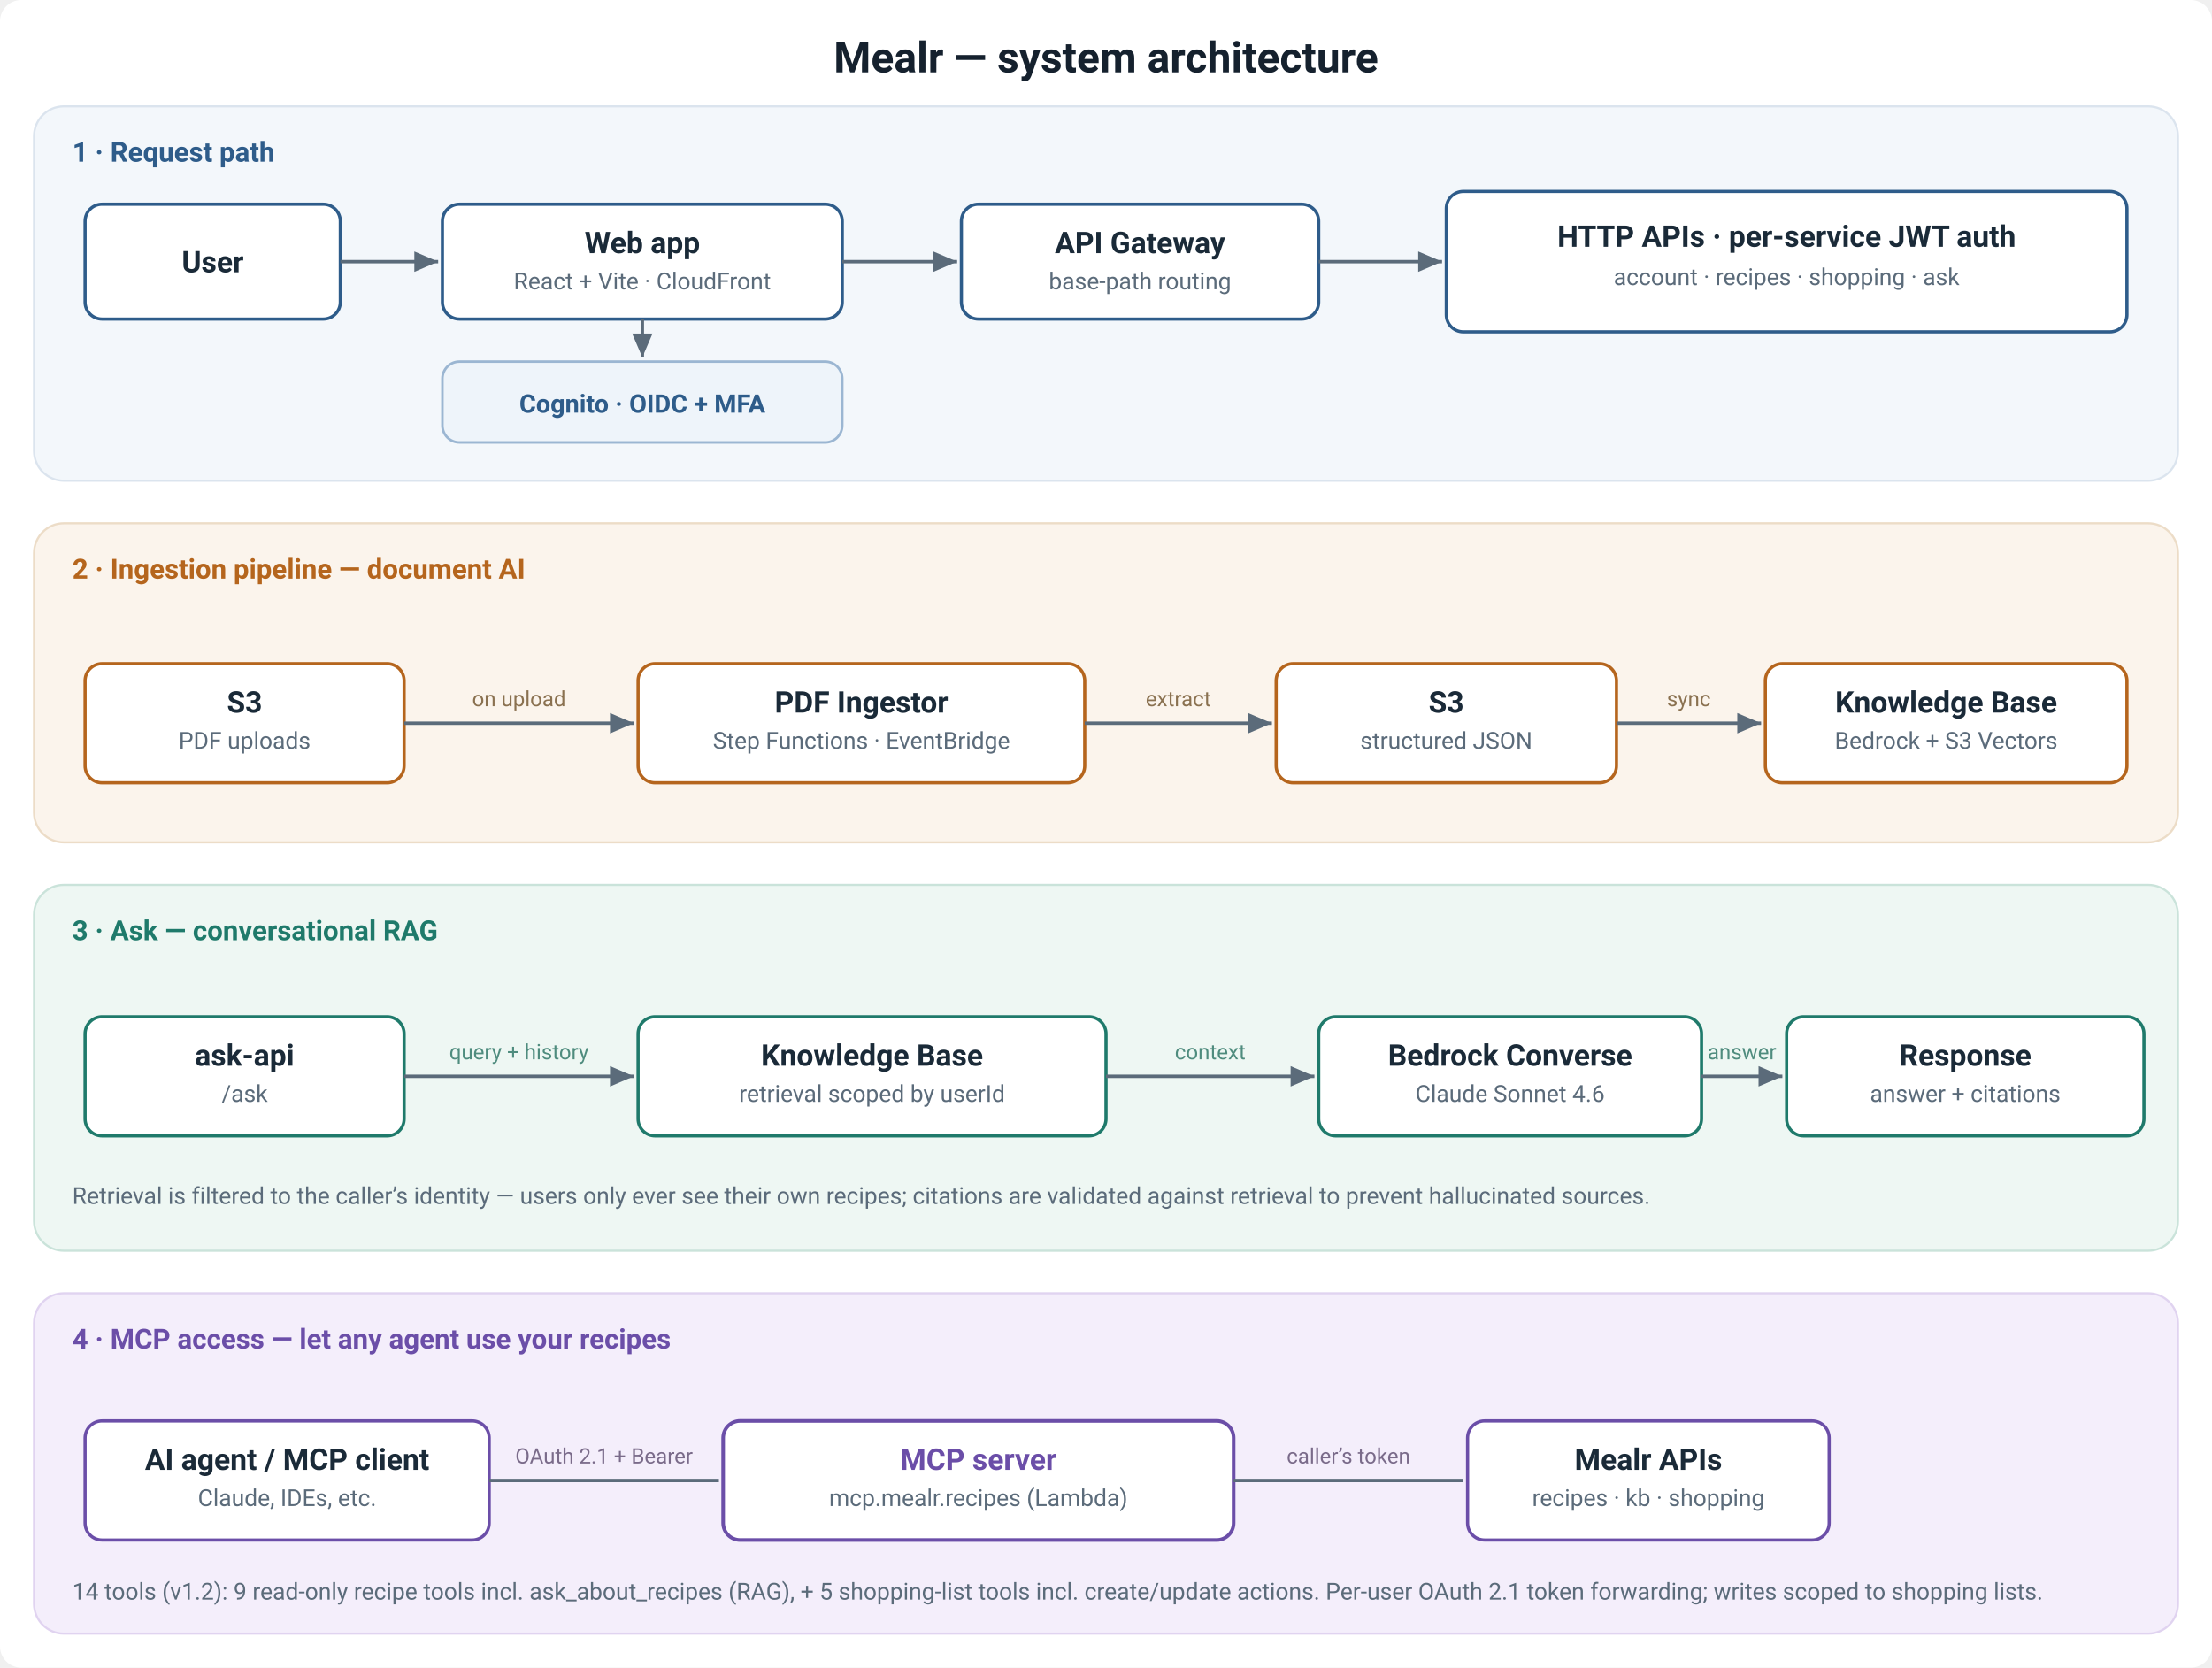
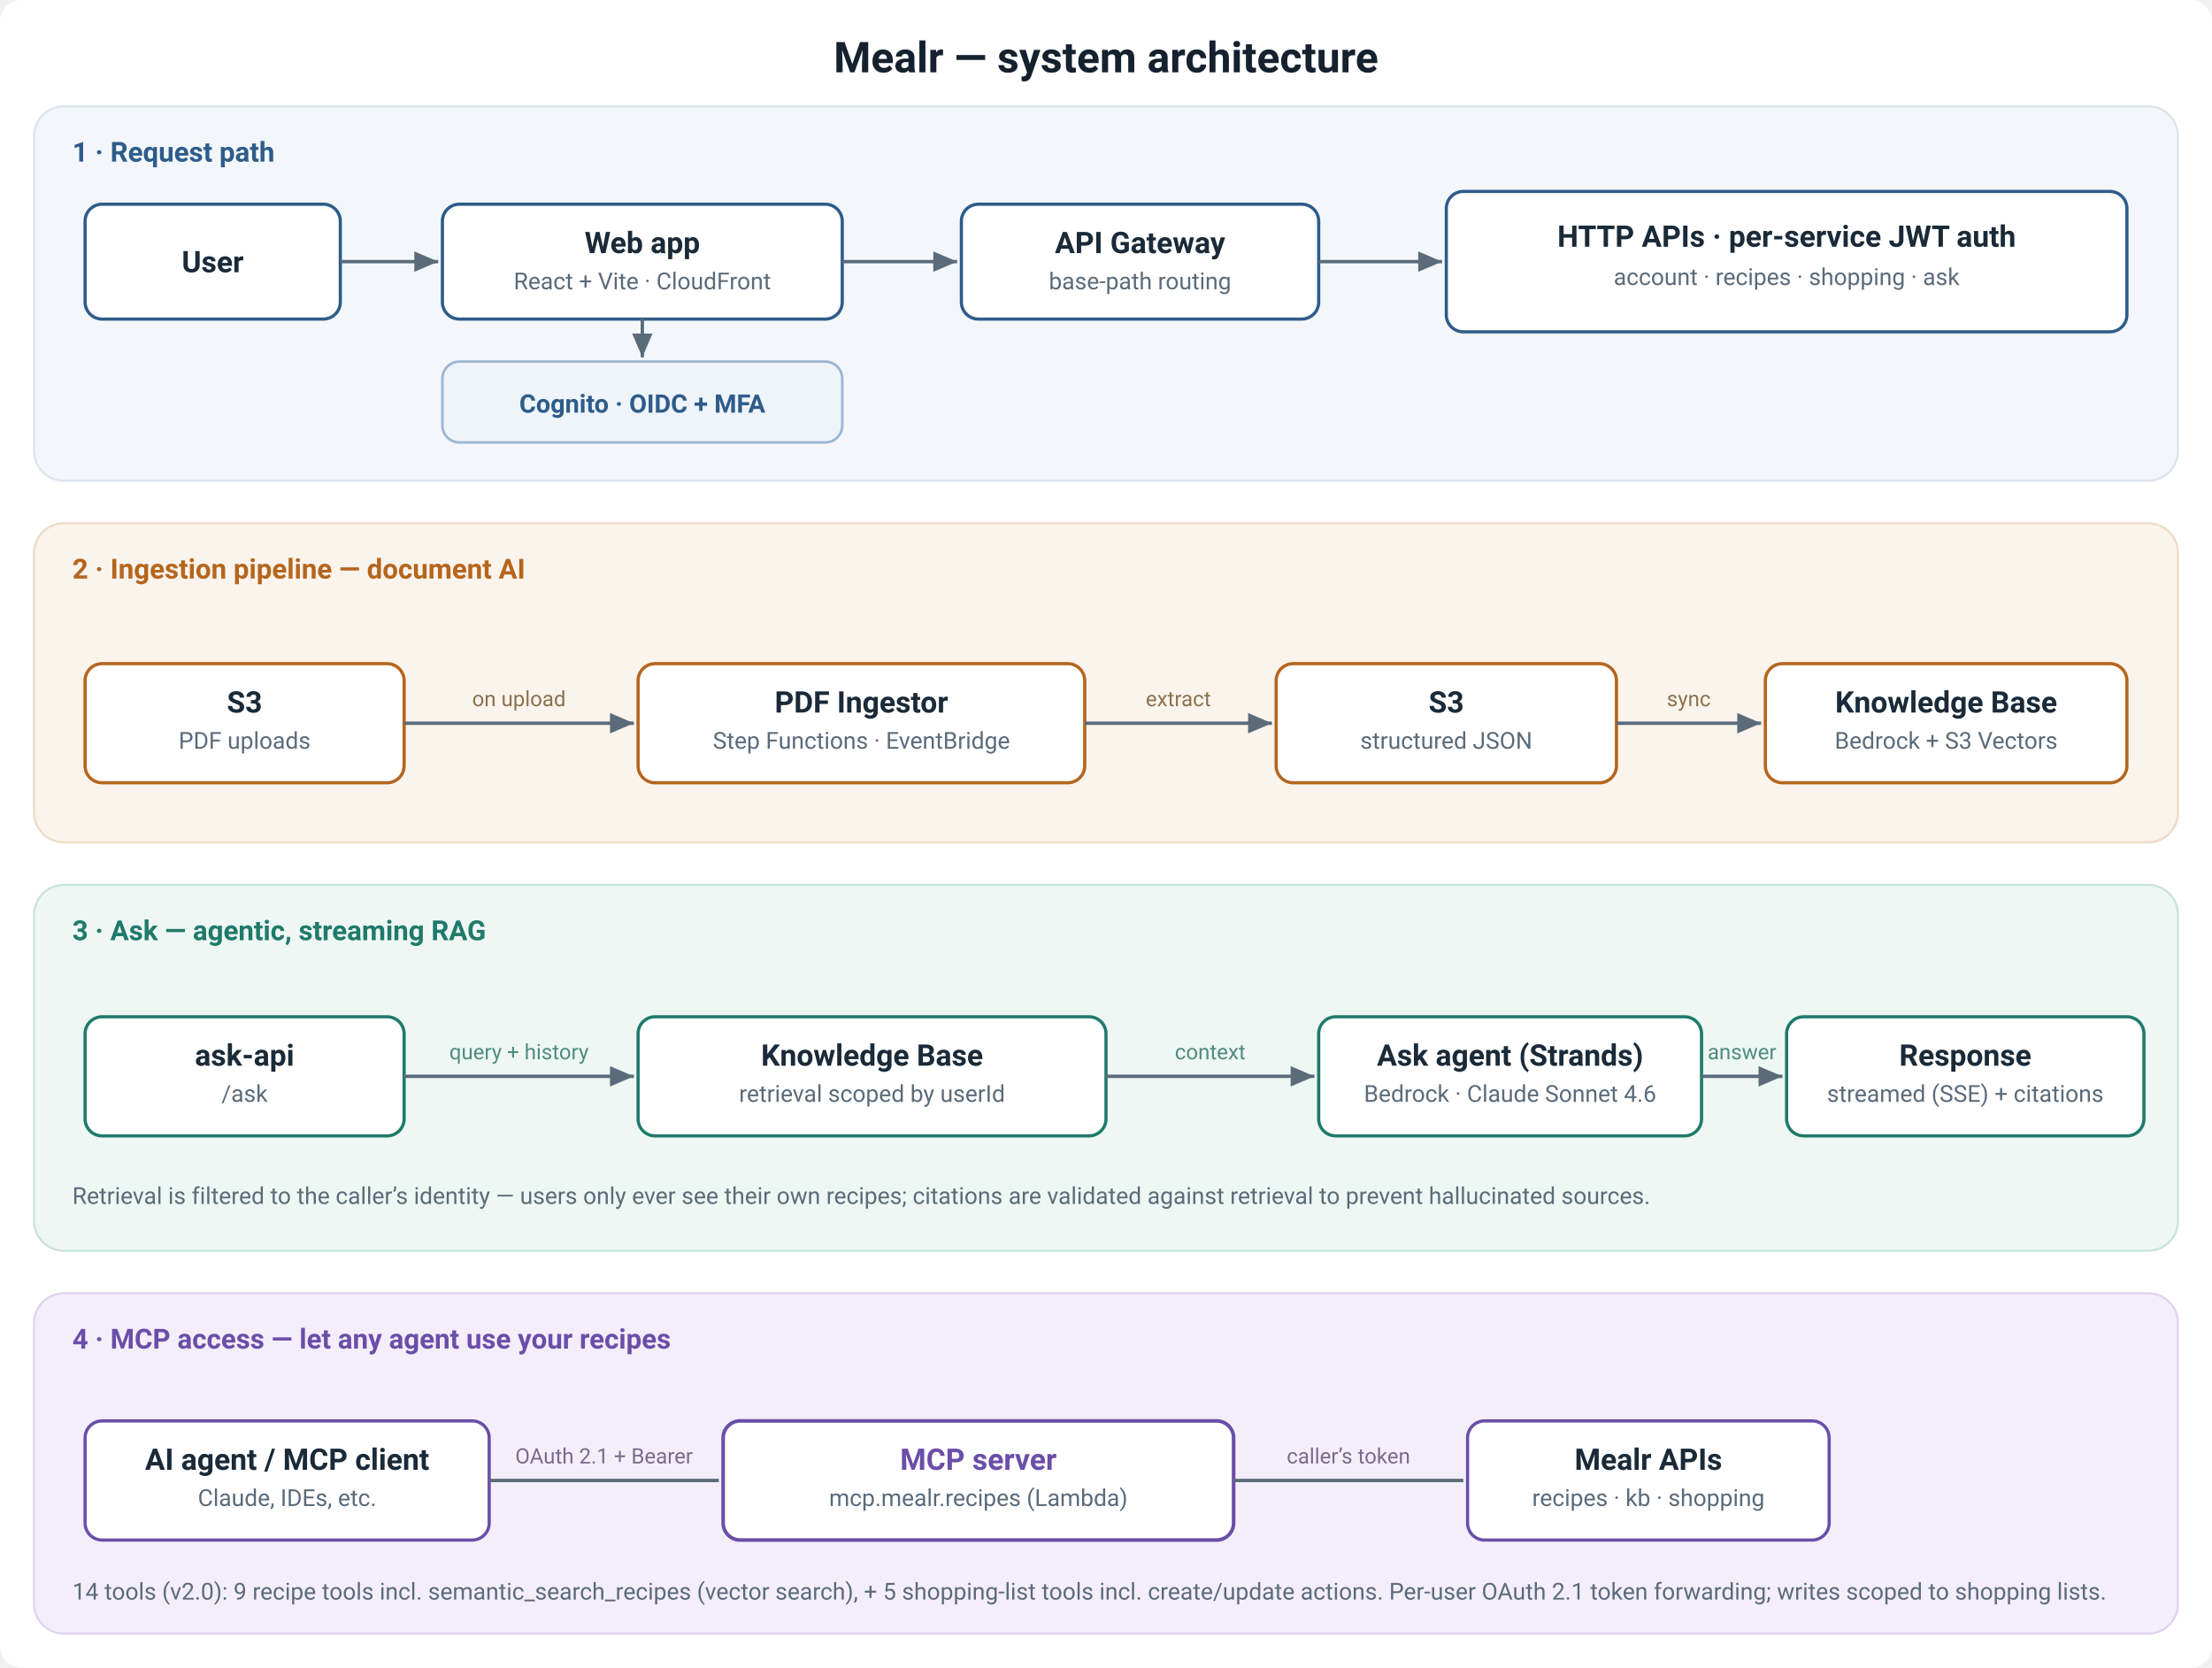
<svg xmlns="http://www.w3.org/2000/svg" viewBox="0 0 1040 784" font-family="-apple-system, BlinkMacSystemFont, 'Segoe UI', Roboto, Helvetica, Arial, sans-serif">
  <defs>
    <marker id="arrow" markerWidth="9" markerHeight="9" refX="7" refY="3" orient="auto" markerUnits="strokeWidth">
      <path d="M0,0 L7,3 L0,6 Z" fill="#5b6b7a" />
    </marker>
  </defs>
  <rect x="0" y="0" width="1040" height="784" rx="10" fill="#ffffff" />
  <text x="520" y="34" text-anchor="middle" font-size="20" font-weight="700" fill="#15212e">Mealr — system architecture</text>
  <rect x="16" y="50" width="1008" height="176" rx="14" fill="#f3f7fb" stroke="#dbe4ee" />
  <text x="34" y="76" font-size="13" font-weight="700" fill="#2E5C8A">1 · Request path</text>
  <rect x="40" y="96" width="120" height="54" rx="8" fill="#fff" stroke="#2E5C8A" stroke-width="1.5" />
  <text x="100" y="128" text-anchor="middle" font-size="14" font-weight="600" fill="#1a2a38">User</text>
  <rect x="208" y="96" width="188" height="54" rx="8" fill="#fff" stroke="#2E5C8A" stroke-width="1.5" />
  <text x="302" y="119" text-anchor="middle" font-size="14" font-weight="600" fill="#1a2a38">Web app</text>
  <text x="302" y="136" text-anchor="middle" font-size="11" fill="#5b6b7a">React + Vite · CloudFront</text>
  <rect x="452" y="96" width="168" height="54" rx="8" fill="#fff" stroke="#2E5C8A" stroke-width="1.5" />
  <text x="536" y="119" text-anchor="middle" font-size="14" font-weight="600" fill="#1a2a38">API Gateway</text>
  <text x="536" y="136" text-anchor="middle" font-size="11" fill="#5b6b7a">base-path routing</text>
  <rect x="680" y="90" width="320" height="66" rx="8" fill="#fff" stroke="#2E5C8A" stroke-width="1.5" />
  <text x="840" y="116" text-anchor="middle" font-size="14" font-weight="600" fill="#1a2a38">HTTP APIs · per-service JWT auth</text>
  <text x="840" y="134" text-anchor="middle" font-size="11" fill="#5b6b7a">account · recipes · shopping · ask</text>
  <rect x="208" y="170" width="188" height="38" rx="8" fill="#eef4fa" stroke="#9bb6d2" stroke-width="1.2" />
  <text x="302" y="194" text-anchor="middle" font-size="12" font-weight="600" fill="#2E5C8A">Cognito · OIDC + MFA</text>
  <line x1="160" y1="123" x2="206" y2="123" stroke="#5b6b7a" stroke-width="1.6" marker-end="url(#arrow)" />
  <line x1="396" y1="123" x2="450" y2="123" stroke="#5b6b7a" stroke-width="1.6" marker-end="url(#arrow)" />
  <line x1="620" y1="123" x2="678" y2="123" stroke="#5b6b7a" stroke-width="1.6" marker-end="url(#arrow)" />
  <line x1="302" y1="150" x2="302" y2="168" stroke="#5b6b7a" stroke-width="1.6" marker-end="url(#arrow)" />
  <rect x="16" y="246" width="1008" height="150" rx="14" fill="#fbf4ec" stroke="#ecdcc7" />
  <text x="34" y="272" font-size="13" font-weight="700" fill="#B5651D">2 · Ingestion pipeline — document AI</text>
  <rect x="40" y="312" width="150" height="56" rx="8" fill="#fff" stroke="#B5651D" stroke-width="1.5" />
  <text x="115" y="335" text-anchor="middle" font-size="14" font-weight="600" fill="#1a2a38">S3</text>
  <text x="115" y="352" text-anchor="middle" font-size="11" fill="#5b6b7a">PDF uploads</text>
  <rect x="300" y="312" width="210" height="56" rx="8" fill="#fff" stroke="#B5651D" stroke-width="1.5" />
  <text x="405" y="335" text-anchor="middle" font-size="14" font-weight="600" fill="#1a2a38">PDF Ingestor</text>
  <text x="405" y="352" text-anchor="middle" font-size="11" fill="#5b6b7a">Step Functions · EventBridge</text>
  <rect x="600" y="312" width="160" height="56" rx="8" fill="#fff" stroke="#B5651D" stroke-width="1.5" />
  <text x="680" y="335" text-anchor="middle" font-size="14" font-weight="600" fill="#1a2a38">S3</text>
  <text x="680" y="352" text-anchor="middle" font-size="11" fill="#5b6b7a">structured JSON</text>
  <rect x="830" y="312" width="170" height="56" rx="8" fill="#fff" stroke="#B5651D" stroke-width="1.5" />
  <text x="915" y="335" text-anchor="middle" font-size="14" font-weight="600" fill="#1a2a38">Knowledge Base</text>
  <text x="915" y="352" text-anchor="middle" font-size="11" fill="#5b6b7a">Bedrock + S3 Vectors</text>
  <line x1="190" y1="340" x2="298" y2="340" stroke="#5b6b7a" stroke-width="1.6" marker-end="url(#arrow)" />
  <text x="244" y="332" text-anchor="middle" font-size="10" fill="#8a7150">on upload</text>
  <line x1="510" y1="340" x2="598" y2="340" stroke="#5b6b7a" stroke-width="1.6" marker-end="url(#arrow)" />
  <text x="554" y="332" text-anchor="middle" font-size="10" fill="#8a7150">extract</text>
  <line x1="760" y1="340" x2="828" y2="340" stroke="#5b6b7a" stroke-width="1.6" marker-end="url(#arrow)" />
  <text x="794" y="332" text-anchor="middle" font-size="10" fill="#8a7150">sync</text>
  <rect x="16" y="416" width="1008" height="172" rx="14" fill="#eef7f3" stroke="#cae3da" />
-   <text x="34" y="442" font-size="13" font-weight="700" fill="#1F7A6B">3 · Ask — conversational RAG</text>
+   <text x="34" y="442" font-size="13" font-weight="700" fill="#1F7A6B">3 · Ask — agentic, streaming RAG</text>
  <rect x="40" y="478" width="150" height="56" rx="8" fill="#fff" stroke="#1F7A6B" stroke-width="1.5" />
  <text x="115" y="501" text-anchor="middle" font-size="14" font-weight="600" fill="#1a2a38">ask-api</text>
  <text x="115" y="518" text-anchor="middle" font-size="11" fill="#5b6b7a">/ask</text>
  <rect x="300" y="478" width="220" height="56" rx="8" fill="#fff" stroke="#1F7A6B" stroke-width="1.5" />
  <text x="410" y="501" text-anchor="middle" font-size="14" font-weight="600" fill="#1a2a38">Knowledge Base</text>
  <text x="410" y="518" text-anchor="middle" font-size="11" fill="#5b6b7a">retrieval scoped by userId</text>
  <rect x="620" y="478" width="180" height="56" rx="8" fill="#fff" stroke="#1F7A6B" stroke-width="1.5" />
-   <text x="710" y="501" text-anchor="middle" font-size="14" font-weight="600" fill="#1a2a38">Bedrock Converse</text>
-   <text x="710" y="518" text-anchor="middle" font-size="11" fill="#5b6b7a">Claude Sonnet 4.6</text>
+   <text x="710" y="501" text-anchor="middle" font-size="14" font-weight="600" fill="#1a2a38">Ask agent (Strands)</text>
+   <text x="710" y="518" text-anchor="middle" font-size="11" fill="#5b6b7a">Bedrock · Claude Sonnet 4.6</text>
  <rect x="840" y="478" width="168" height="56" rx="8" fill="#fff" stroke="#1F7A6B" stroke-width="1.5" />
  <text x="924" y="501" text-anchor="middle" font-size="14" font-weight="600" fill="#1a2a38">Response</text>
-   <text x="924" y="518" text-anchor="middle" font-size="11" fill="#5b6b7a">answer + citations</text>
+   <text x="924" y="518" text-anchor="middle" font-size="11" fill="#5b6b7a">streamed (SSE) + citations</text>
  <line x1="190" y1="506" x2="298" y2="506" stroke="#5b6b7a" stroke-width="1.6" marker-end="url(#arrow)" />
  <text x="244" y="498" text-anchor="middle" font-size="10" fill="#4f8c7e">query + history</text>
  <line x1="520" y1="506" x2="618" y2="506" stroke="#5b6b7a" stroke-width="1.6" marker-end="url(#arrow)" />
  <text x="569" y="498" text-anchor="middle" font-size="10" fill="#4f8c7e">context</text>
  <line x1="800" y1="506" x2="838" y2="506" stroke="#5b6b7a" stroke-width="1.6" marker-end="url(#arrow)" />
  <text x="819" y="498" text-anchor="middle" font-size="10" fill="#4f8c7e">answer</text>
  <text x="34" y="566" font-size="11" fill="#5b6b7a">Retrieval is filtered to the caller’s identity — users only ever see their own recipes; citations are validated against retrieval to prevent hallucinated sources.</text>
  <rect x="16" y="608" width="1008" height="160" rx="14" fill="#f4eefb" stroke="#e0d3f0" />
  <text x="34" y="634" font-size="13" font-weight="700" fill="#6b4ea8">4 · MCP access — let any agent use your recipes</text>
  <rect x="40" y="668" width="190" height="56" rx="8" fill="#fff" stroke="#6b4ea8" stroke-width="1.5" />
  <text x="135" y="691" text-anchor="middle" font-size="14" font-weight="600" fill="#1a2a38">AI agent / MCP client</text>
  <text x="135" y="708" text-anchor="middle" font-size="11" fill="#5b6b7a">Claude, IDEs, etc.</text>
  <rect x="340" y="668" width="240" height="56" rx="8" fill="#fff" stroke="#6b4ea8" stroke-width="1.7" />
  <text x="460" y="691" text-anchor="middle" font-size="14" font-weight="600" fill="#6b4ea8">MCP server</text>
  <text x="460" y="708" text-anchor="middle" font-size="11" fill="#5b6b7a">mcp.mealr.recipes (Lambda)</text>
  <rect x="690" y="668" width="170" height="56" rx="8" fill="#fff" stroke="#6b4ea8" stroke-width="1.5" />
  <text x="775" y="691" text-anchor="middle" font-size="14" font-weight="600" fill="#1a2a38">Mealr APIs</text>
  <text x="775" y="708" text-anchor="middle" font-size="11" fill="#5b6b7a">recipes · kb · shopping</text>
  <line x1="230" y1="696" x2="338" y2="696" stroke="#5b6b7a" stroke-width="1.6" marker-end="url(#ar)" />
  <text x="284" y="688" text-anchor="middle" font-size="10" fill="#7a6b8a">OAuth 2.1 + Bearer</text>
  <line x1="580" y1="696" x2="688" y2="696" stroke="#5b6b7a" stroke-width="1.6" marker-end="url(#ar)" />
  <text x="634" y="688" text-anchor="middle" font-size="10" fill="#7a6b8a">caller’s token</text>
-   <text x="34" y="752" font-size="11" fill="#5b6b7a">14 tools (v1.2): 9 read-only recipe tools incl. ask_about_recipes (RAG), + 5 shopping-list tools incl. create/update actions. Per-user OAuth 2.1 token forwarding; writes scoped to shopping lists.</text>
+   <text x="34" y="752" font-size="11" fill="#5b6b7a">14 tools (v2.0): 9 recipe tools incl. semantic_search_recipes (vector search), + 5 shopping-list tools incl. create/update actions. Per-user OAuth 2.1 token forwarding; writes scoped to shopping lists.</text>
</svg>
